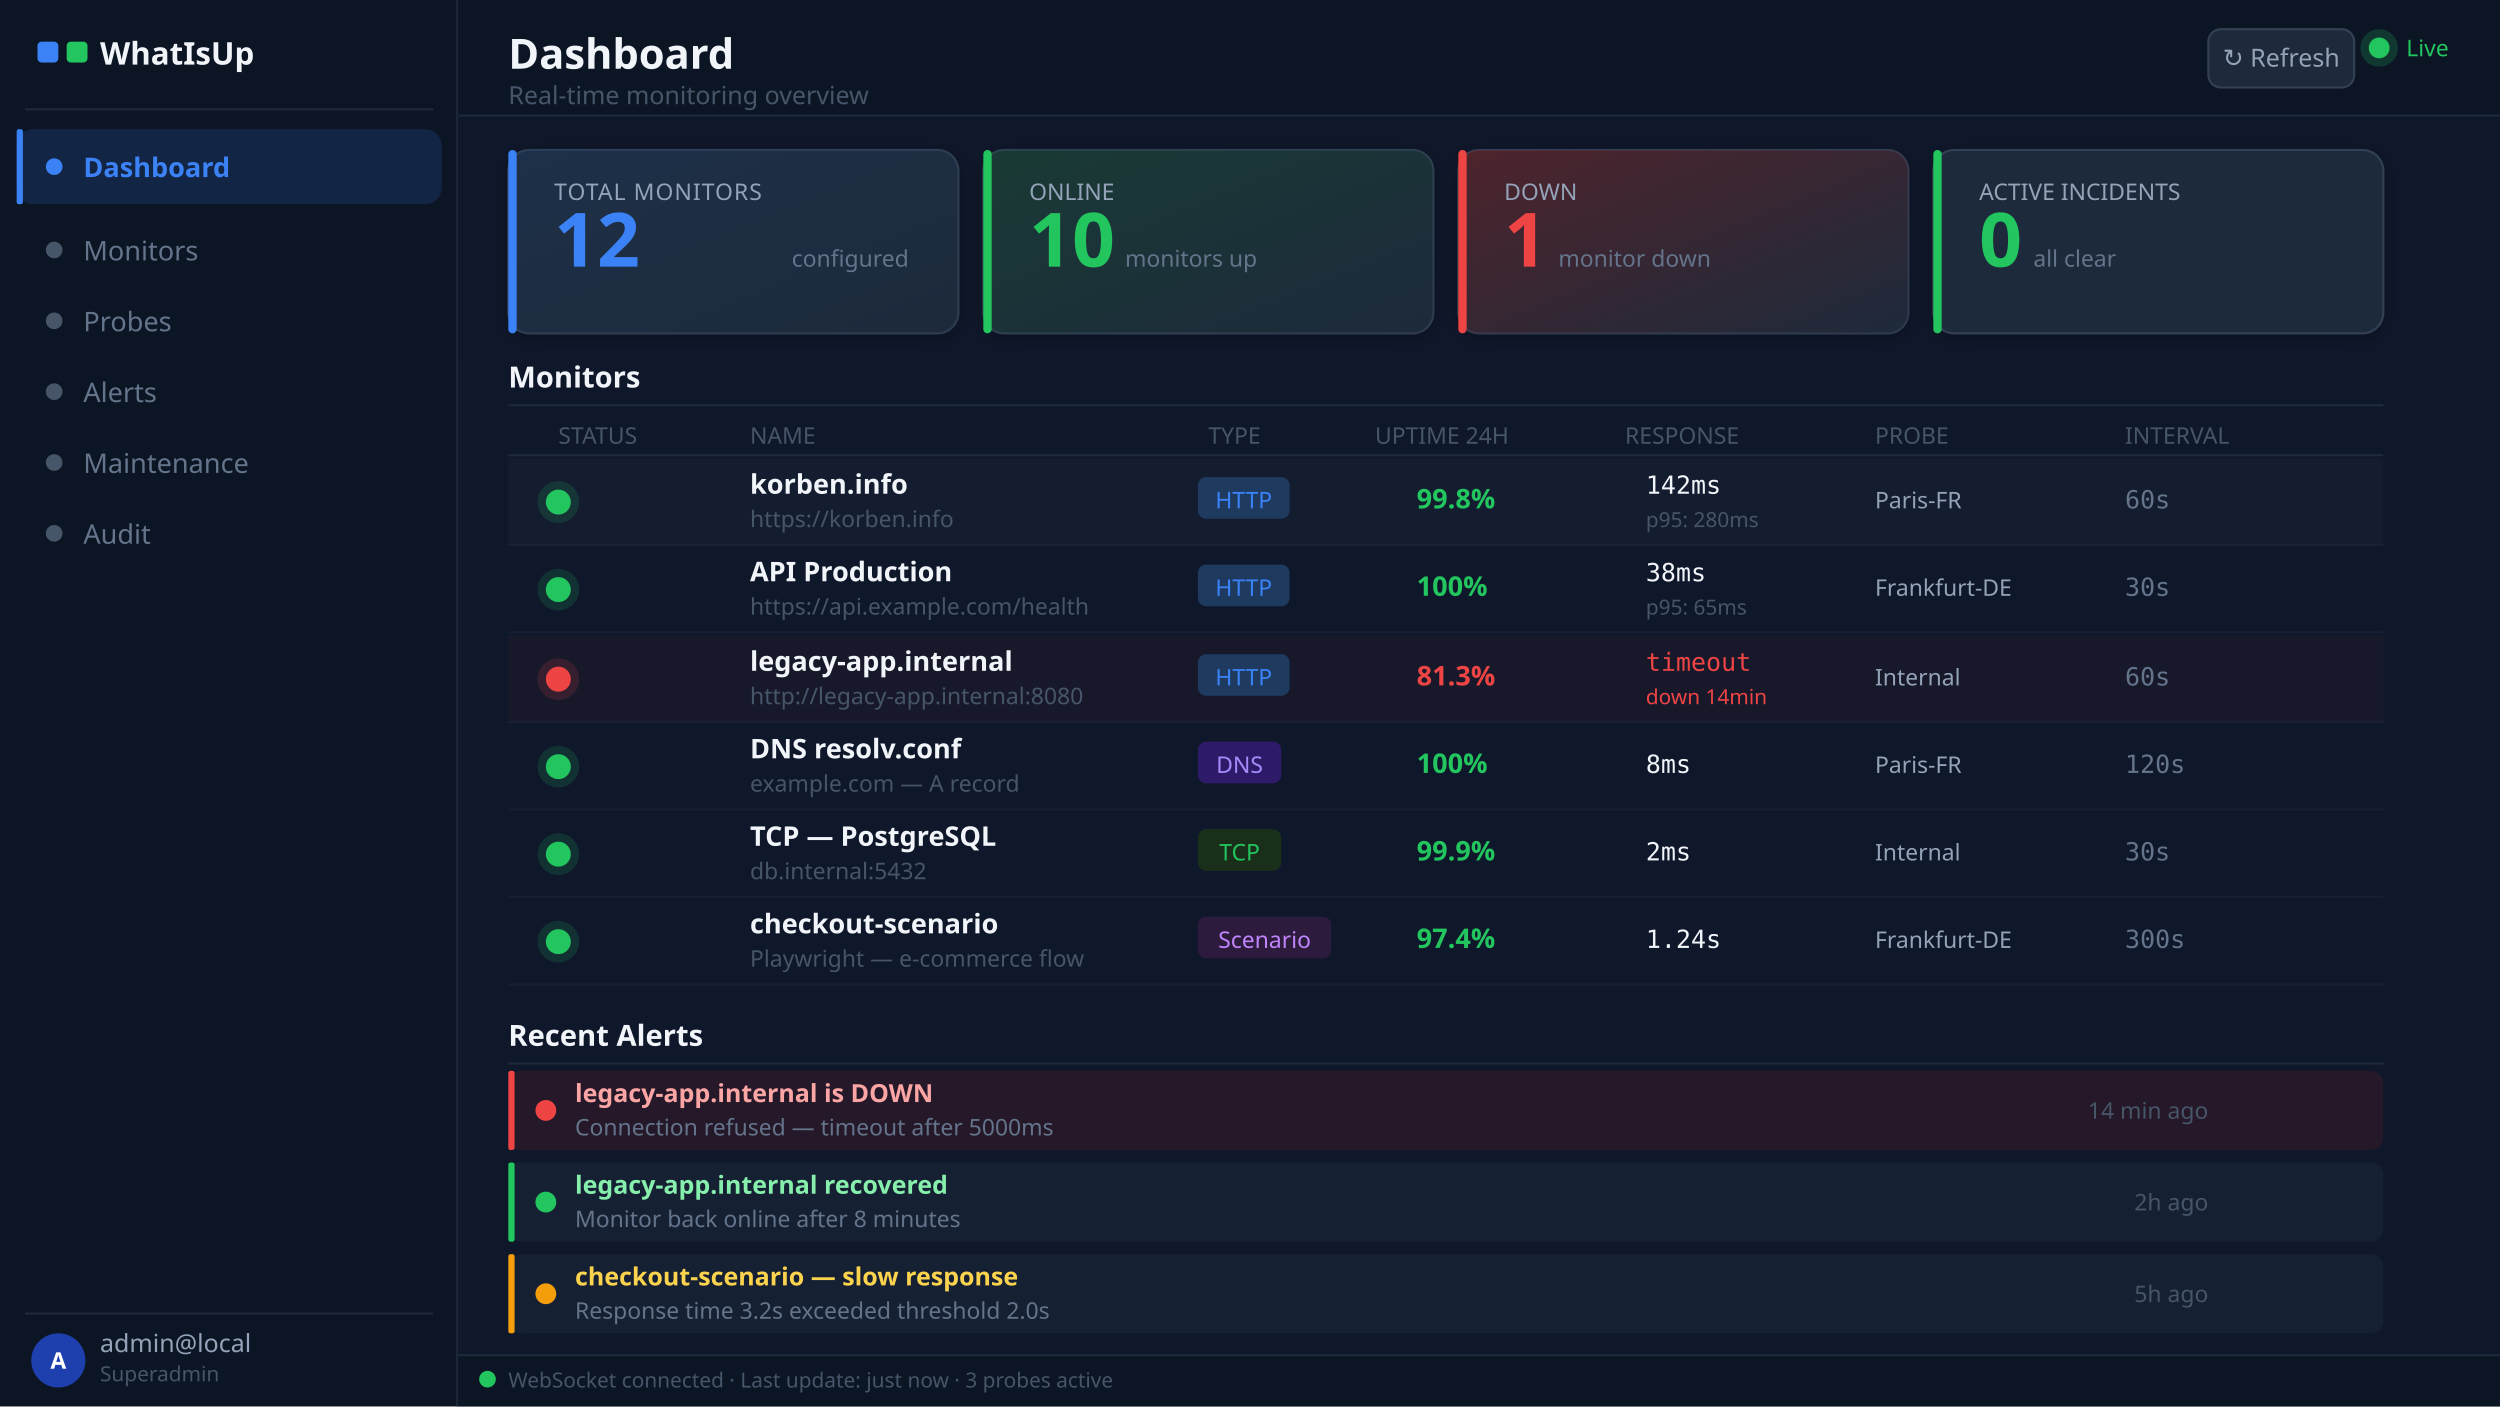
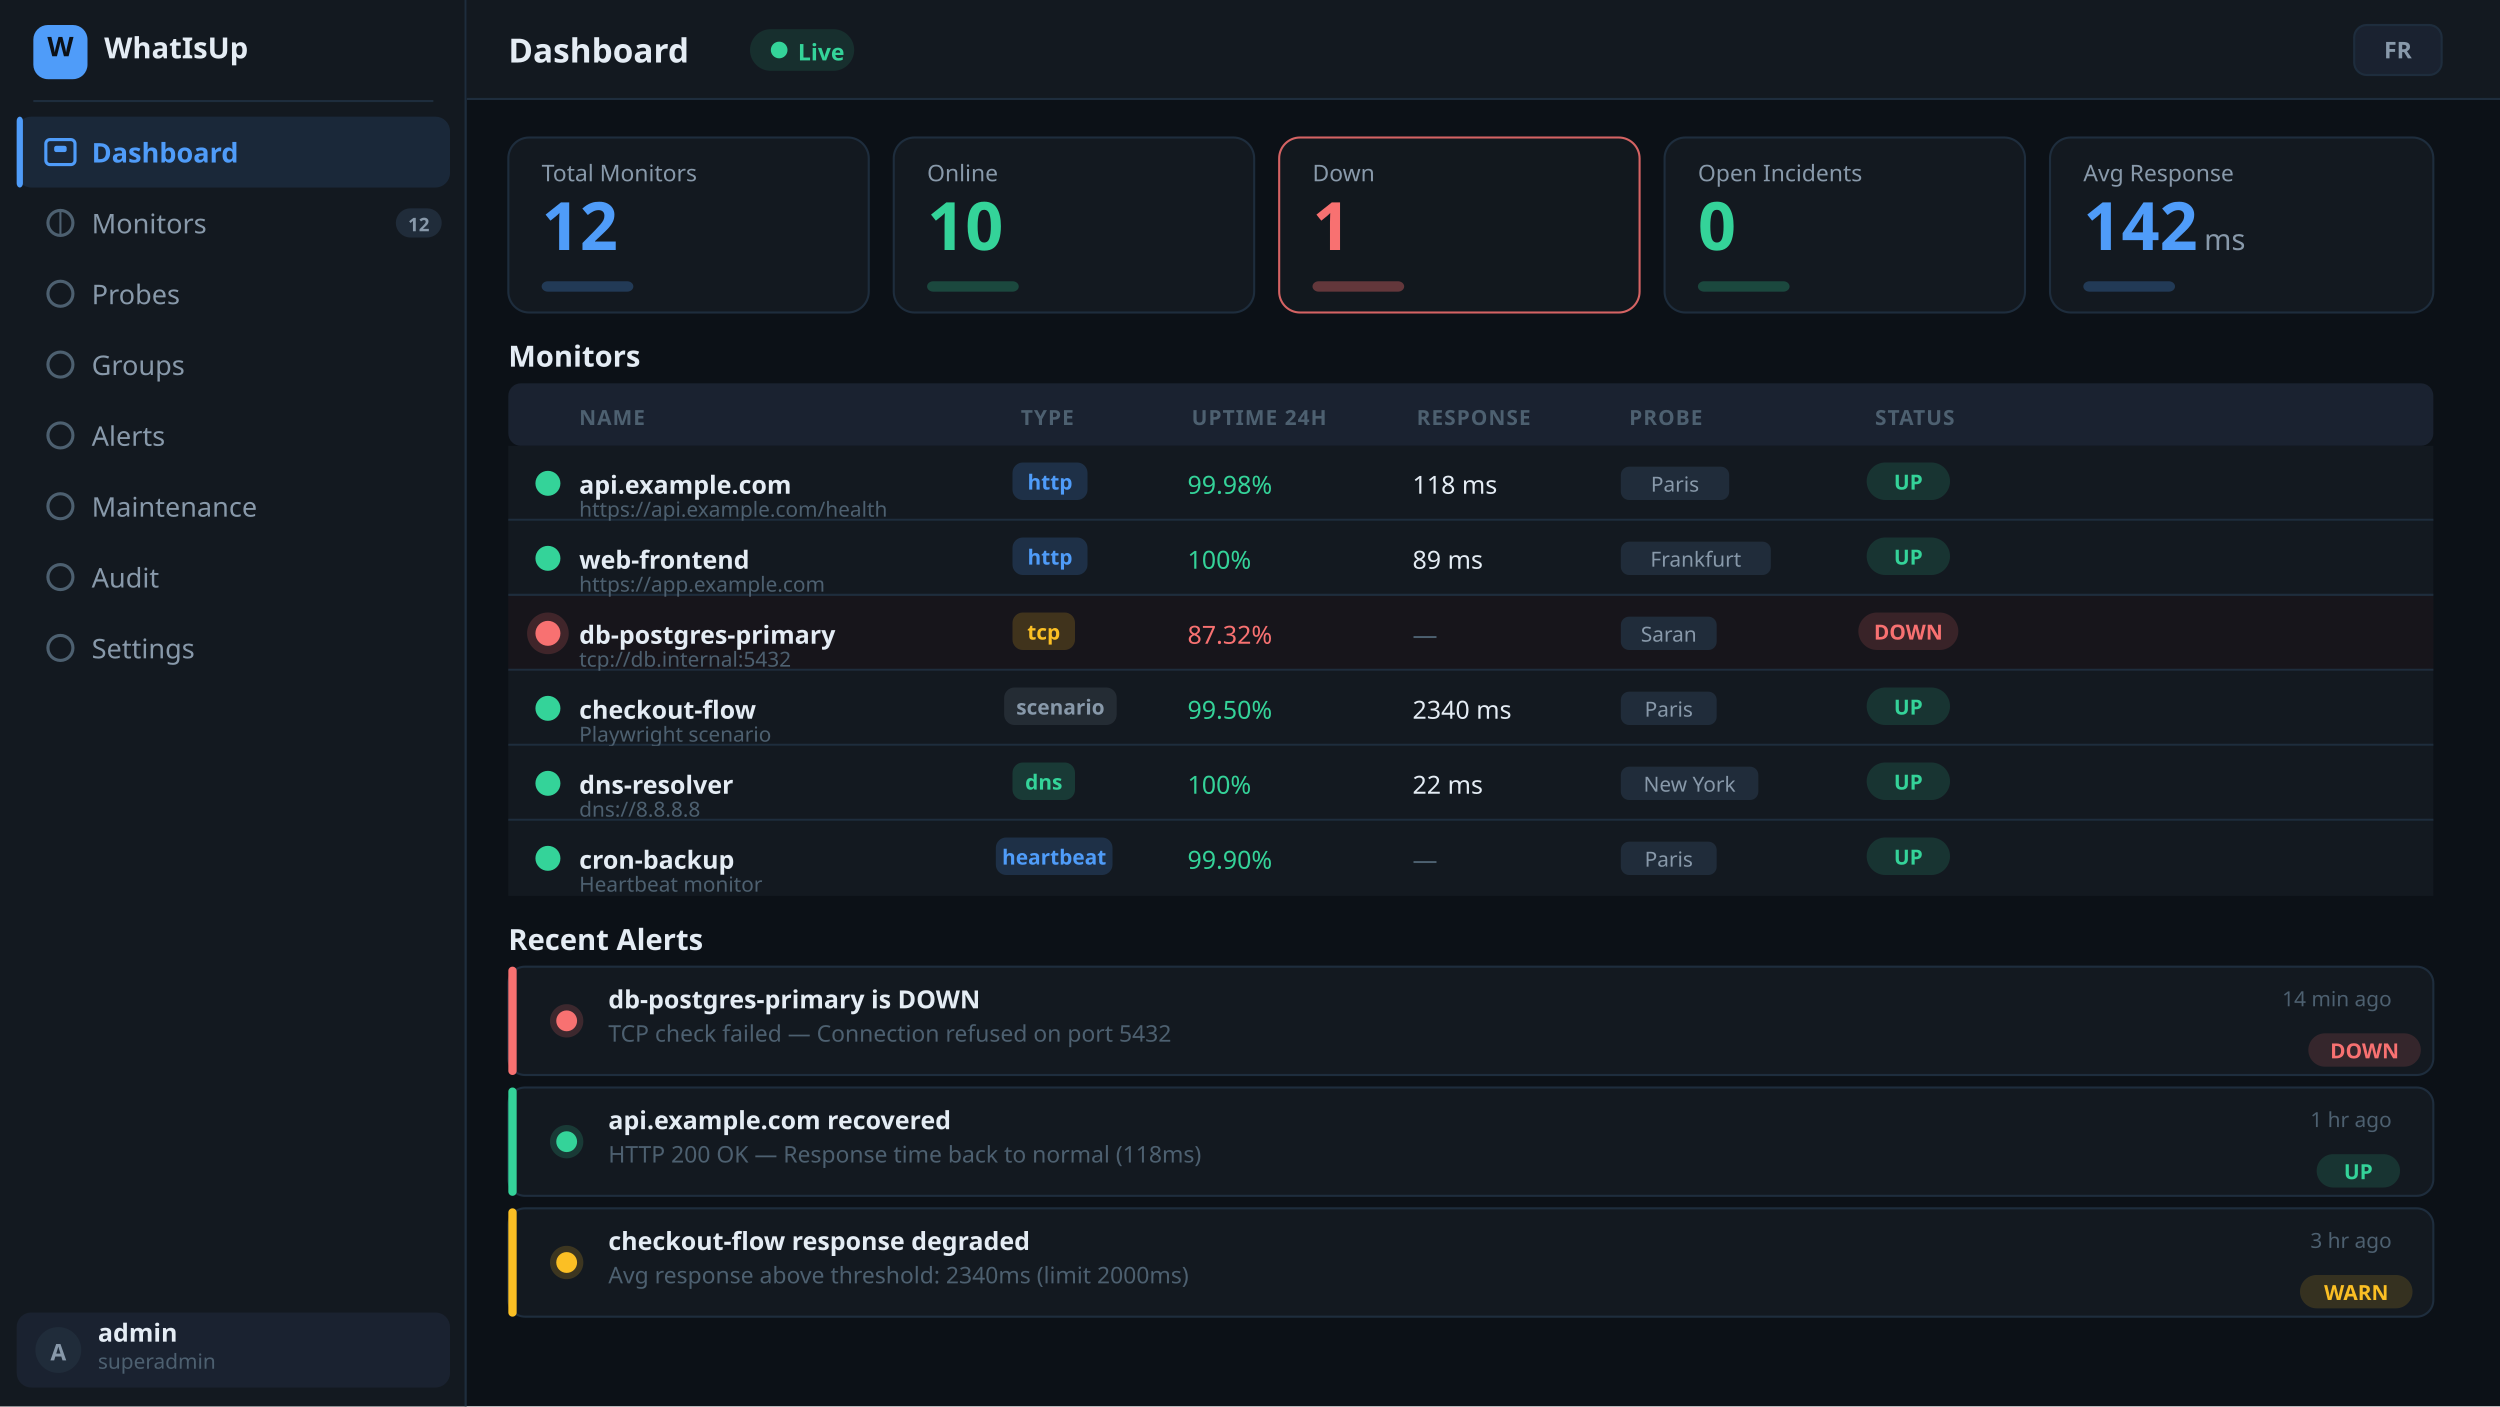
- <svg xmlns="http://www.w3.org/2000/svg" width="1200" height="675" viewBox="0 0 1200 675">
-   <defs>
-     <linearGradient id="bg" x1="0" y1="0" x2="0" y2="1">
-       <stop offset="0%" stop-color="#0f172a" />
-       <stop offset="100%" stop-color="#111827" />
-     </linearGradient>
-     <linearGradient id="cardBlue" x1="0" y1="0" x2="1" y2="1">
-       <stop offset="0%" stop-color="#1e3a5f" />
-       <stop offset="100%" stop-color="#1e293b" />
-     </linearGradient>
-     <linearGradient id="cardGreen" x1="0" y1="0" x2="1" y2="1">
-       <stop offset="0%" stop-color="#14532d" />
-       <stop offset="100%" stop-color="#1e293b" />
-     </linearGradient>
-     <linearGradient id="cardRed" x1="0" y1="0" x2="1" y2="1">
-       <stop offset="0%" stop-color="#7f1d1d" />
-       <stop offset="100%" stop-color="#1e293b" />
-     </linearGradient>
-     <filter id="shadow">
-       <feDropShadow dx="0" dy="2" stdDeviation="4" flood-color="#00000044" />
-     </filter>
-   </defs>
-   <rect width="1200" height="675" fill="url(#bg)" />
-   <rect x="0" y="0" width="220" height="675" fill="#0c1524" />
-   <rect x="219" y="0" width="1" height="675" fill="#1e293b" />
-   <rect x="18" y="20" width="10" height="10" rx="2" fill="#3b82f6" />
-   <rect x="32" y="20" width="10" height="10" rx="2" fill="#22c55e" />
-   <text x="48" y="31" font-family="system-ui,sans-serif" font-size="15" font-weight="700" fill="#f1f5f9">WhatIsUp</text>
-   <rect x="12" y="52" width="196" height="1" fill="#1e293b" />
-   <rect x="8" y="62" width="204" height="36" rx="8" fill="#3b82f6" opacity="0.15" />
-   <rect x="8" y="62" width="3" height="36" rx="1" fill="#3b82f6" />
-   <circle cx="26" cy="80" r="4" fill="#3b82f6" />
-   <text x="40" y="85" font-family="system-ui,sans-serif" font-size="13" font-weight="600" fill="#3b82f6">Dashboard</text>
-   <circle cx="26" cy="120" r="4" fill="#475569" />
-   <text x="40" y="125" font-family="system-ui,sans-serif" font-size="13" fill="#64748b">Monitors</text>
-   <circle cx="26" cy="154" r="4" fill="#475569" />
-   <text x="40" y="159" font-family="system-ui,sans-serif" font-size="13" fill="#64748b">Probes</text>
-   <circle cx="26" cy="188" r="4" fill="#475569" />
-   <text x="40" y="193" font-family="system-ui,sans-serif" font-size="13" fill="#64748b">Alerts</text>
-   <circle cx="26" cy="222" r="4" fill="#475569" />
-   <text x="40" y="227" font-family="system-ui,sans-serif" font-size="13" fill="#64748b">Maintenance</text>
-   <circle cx="26" cy="256" r="4" fill="#475569" />
-   <text x="40" y="261" font-family="system-ui,sans-serif" font-size="13" fill="#64748b">Audit</text>
-   <rect x="12" y="630" width="196" height="1" fill="#1e293b" />
-   <circle cx="28" cy="653" r="13" fill="#1e40af" />
-   <text x="28" y="657" font-family="system-ui,sans-serif" font-size="11" font-weight="700" fill="#fff" text-anchor="middle">A</text>
-   <text x="48" y="649" font-family="system-ui,sans-serif" font-size="12" fill="#94a3b8">admin@local</text>
-   <text x="48" y="663" font-family="system-ui,sans-serif" font-size="10" fill="#475569">Superadmin</text>
-   <rect x="220" y="0" width="980" height="675" fill="#0f172a" />
-   <rect x="220" y="0" width="980" height="56" fill="#0c1524" />
-   <rect x="220" y="55" width="980" height="1" fill="#1e293b" />
-   <text x="244" y="33" font-family="system-ui,sans-serif" font-size="20" font-weight="700" fill="#f1f5f9">Dashboard</text>
-   <text x="244" y="50" font-family="system-ui,sans-serif" font-size="12" fill="#475569">Real-time monitoring overview</text>
-   <circle cx="1142" cy="23" r="5" fill="#22c55e" />
-   <circle cx="1142" cy="23" r="9" fill="#22c55e" opacity="0.2" />
-   <text x="1155" y="27" font-family="system-ui,sans-serif" font-size="11" fill="#22c55e">Live</text>
-   <rect x="1060" y="14" width="70" height="28" rx="6" fill="#1e293b" stroke="#334155" stroke-width="1" />
-   <text x="1095" y="32" font-family="system-ui,sans-serif" font-size="12" fill="#94a3b8" text-anchor="middle">↻ Refresh</text>
-   <rect x="244" y="72" width="216" height="88" rx="10" fill="#1e293b" stroke="#334155" stroke-width="1" filter="url(#shadow)" />
-   <rect x="244" y="72" width="216" height="88" rx="10" fill="url(#cardBlue)" opacity="0.4" />
-   <rect x="244" y="72" width="4" height="88" rx="2" fill="#3b82f6" />
-   <text x="266" y="96" font-family="system-ui,sans-serif" font-size="11" fill="#94a3b8" text-transform="uppercase" letter-spacing="0.5">TOTAL MONITORS</text>
-   <text x="266" y="128" font-family="system-ui,sans-serif" font-size="36" font-weight="700" fill="#3b82f6">12</text>
-   <text x="380" y="128" font-family="system-ui,sans-serif" font-size="11" fill="#64748b">configured</text>
-   <rect x="472" y="72" width="216" height="88" rx="10" fill="#1e293b" stroke="#334155" stroke-width="1" filter="url(#shadow)" />
-   <rect x="472" y="72" width="216" height="88" rx="10" fill="url(#cardGreen)" opacity="0.4" />
-   <rect x="472" y="72" width="4" height="88" rx="2" fill="#22c55e" />
-   <text x="494" y="96" font-family="system-ui,sans-serif" font-size="11" fill="#94a3b8">ONLINE</text>
-   <text x="494" y="128" font-family="system-ui,sans-serif" font-size="36" font-weight="700" fill="#22c55e">10</text>
-   <text x="540" y="128" font-family="system-ui,sans-serif" font-size="11" fill="#64748b">monitors up</text>
-   <rect x="700" y="72" width="216" height="88" rx="10" fill="#1e293b" stroke="#334155" stroke-width="1" filter="url(#shadow)" />
-   <rect x="700" y="72" width="216" height="88" rx="10" fill="url(#cardRed)" opacity="0.5" />
-   <rect x="700" y="72" width="4" height="88" rx="2" fill="#ef4444" />
-   <text x="722" y="96" font-family="system-ui,sans-serif" font-size="11" fill="#94a3b8">DOWN</text>
-   <text x="722" y="128" font-family="system-ui,sans-serif" font-size="36" font-weight="700" fill="#ef4444">1</text>
-   <text x="748" y="128" font-family="system-ui,sans-serif" font-size="11" fill="#64748b">monitor down</text>
-   <rect x="928" y="72" width="216" height="88" rx="10" fill="#1e293b" stroke="#334155" stroke-width="1" filter="url(#shadow)" />
-   <rect x="928" y="72" width="4" height="88" rx="2" fill="#22c55e" />
-   <text x="950" y="96" font-family="system-ui,sans-serif" font-size="11" fill="#94a3b8">ACTIVE INCIDENTS</text>
-   <text x="950" y="128" font-family="system-ui,sans-serif" font-size="36" font-weight="700" fill="#22c55e">0</text>
-   <text x="976" y="128" font-family="system-ui,sans-serif" font-size="11" fill="#64748b">all clear</text>
-   <text x="244" y="186" font-family="system-ui,sans-serif" font-size="14" font-weight="600" fill="#f1f5f9">Monitors</text>
-   <rect x="244" y="194" width="900" height="1" fill="#1e293b" />
-   <text x="268" y="213" font-family="system-ui,sans-serif" font-size="11" fill="#475569">STATUS</text>
-   <text x="360" y="213" font-family="system-ui,sans-serif" font-size="11" fill="#475569">NAME</text>
-   <text x="580" y="213" font-family="system-ui,sans-serif" font-size="11" fill="#475569">TYPE</text>
-   <text x="660" y="213" font-family="system-ui,sans-serif" font-size="11" fill="#475569">UPTIME 24H</text>
-   <text x="780" y="213" font-family="system-ui,sans-serif" font-size="11" fill="#475569">RESPONSE</text>
-   <text x="900" y="213" font-family="system-ui,sans-serif" font-size="11" fill="#475569">PROBE</text>
-   <text x="1020" y="213" font-family="system-ui,sans-serif" font-size="11" fill="#475569">INTERVAL</text>
-   <rect x="244" y="218" width="900" height="1" fill="#1e293b" />
-   <rect x="244" y="220" width="900" height="42" rx="0" fill="#1e293b" opacity="0.3" />
-   <circle cx="268" cy="241" r="6" fill="#22c55e" />
-   <circle cx="268" cy="241" r="10" fill="#22c55e" opacity="0.15" />
-   <text x="360" y="237" font-family="system-ui,sans-serif" font-size="13" font-weight="600" fill="#f1f5f9">korben.info</text>
-   <text x="360" y="253" font-family="system-ui,sans-serif" font-size="11" fill="#475569">https://korben.info</text>
-   <rect x="575" y="229" width="44" height="20" rx="4" fill="#1e3a5f" />
-   <text x="597" y="244" font-family="system-ui,sans-serif" font-size="11" fill="#3b82f6" text-anchor="middle">HTTP</text>
-   <text x="680" y="244" font-family="system-ui,sans-serif" font-size="13" font-weight="600" fill="#22c55e">99.8%</text>
-   <text x="790" y="237" font-family="monospace,system-ui" font-size="12" fill="#f1f5f9">142ms</text>
-   <text x="790" y="253" font-family="system-ui,sans-serif" font-size="10" fill="#475569">p95: 280ms</text>
-   <text x="900" y="244" font-family="system-ui,sans-serif" font-size="11" fill="#94a3b8">Paris-FR</text>
-   <text x="1020" y="244" font-family="monospace,system-ui" font-size="12" fill="#64748b">60s</text>
-   <rect x="244" y="261" width="900" height="1" fill="#1e293b" opacity="0.5" />
-   <circle cx="268" cy="283" r="6" fill="#22c55e" />
-   <circle cx="268" cy="283" r="10" fill="#22c55e" opacity="0.15" />
-   <text x="360" y="279" font-family="system-ui,sans-serif" font-size="13" font-weight="600" fill="#f1f5f9">API Production</text>
-   <text x="360" y="295" font-family="system-ui,sans-serif" font-size="11" fill="#475569">https://api.example.com/health</text>
-   <rect x="575" y="271" width="44" height="20" rx="4" fill="#1e3a5f" />
-   <text x="597" y="286" font-family="system-ui,sans-serif" font-size="11" fill="#3b82f6" text-anchor="middle">HTTP</text>
-   <text x="680" y="286" font-family="system-ui,sans-serif" font-size="13" font-weight="600" fill="#22c55e">100%</text>
-   <text x="790" y="279" font-family="monospace,system-ui" font-size="12" fill="#f1f5f9">38ms</text>
-   <text x="790" y="295" font-family="system-ui,sans-serif" font-size="10" fill="#475569">p95: 65ms</text>
-   <text x="900" y="286" font-family="system-ui,sans-serif" font-size="11" fill="#94a3b8">Frankfurt-DE</text>
-   <text x="1020" y="286" font-family="monospace,system-ui" font-size="12" fill="#64748b">30s</text>
-   <rect x="244" y="303" width="900" height="1" fill="#1e293b" opacity="0.5" />
-   <rect x="244" y="305" width="900" height="42" rx="0" fill="#ef4444" opacity="0.04" />
-   <circle cx="268" cy="326" r="6" fill="#ef4444" />
-   <circle cx="268" cy="326" r="10" fill="#ef4444" opacity="0.15" />
-   <text x="360" y="322" font-family="system-ui,sans-serif" font-size="13" font-weight="600" fill="#f1f5f9">legacy-app.internal</text>
-   <text x="360" y="338" font-family="system-ui,sans-serif" font-size="11" fill="#475569">http://legacy-app.internal:8080</text>
-   <rect x="575" y="314" width="44" height="20" rx="4" fill="#1e3a5f" />
-   <text x="597" y="329" font-family="system-ui,sans-serif" font-size="11" fill="#3b82f6" text-anchor="middle">HTTP</text>
-   <text x="680" y="329" font-family="system-ui,sans-serif" font-size="13" font-weight="600" fill="#ef4444">81.3%</text>
-   <text x="790" y="322" font-family="monospace,system-ui" font-size="12" fill="#ef4444">timeout</text>
-   <text x="790" y="338" font-family="system-ui,sans-serif" font-size="10" fill="#ef4444">down 14min</text>
-   <text x="900" y="329" font-family="system-ui,sans-serif" font-size="11" fill="#94a3b8">Internal</text>
-   <text x="1020" y="329" font-family="monospace,system-ui" font-size="12" fill="#64748b">60s</text>
-   <rect x="244" y="346" width="900" height="1" fill="#1e293b" opacity="0.5" />
-   <circle cx="268" cy="368" r="6" fill="#22c55e" />
-   <circle cx="268" cy="368" r="10" fill="#22c55e" opacity="0.15" />
-   <text x="360" y="364" font-family="system-ui,sans-serif" font-size="13" font-weight="600" fill="#f1f5f9">DNS resolv.conf</text>
-   <text x="360" y="380" font-family="system-ui,sans-serif" font-size="11" fill="#475569">example.com — A record</text>
-   <rect x="575" y="356" width="40" height="20" rx="4" fill="#2d1b69" />
-   <text x="595" y="371" font-family="system-ui,sans-serif" font-size="11" fill="#a78bfa" text-anchor="middle">DNS</text>
-   <text x="680" y="371" font-family="system-ui,sans-serif" font-size="13" font-weight="600" fill="#22c55e">100%</text>
-   <text x="790" y="371" font-family="monospace,system-ui" font-size="12" fill="#f1f5f9">8ms</text>
-   <text x="900" y="371" font-family="system-ui,sans-serif" font-size="11" fill="#94a3b8">Paris-FR</text>
-   <text x="1020" y="371" font-family="monospace,system-ui" font-size="12" fill="#64748b">120s</text>
-   <rect x="244" y="388" width="900" height="1" fill="#1e293b" opacity="0.5" />
-   <circle cx="268" cy="410" r="6" fill="#22c55e" />
-   <circle cx="268" cy="410" r="10" fill="#22c55e" opacity="0.15" />
-   <text x="360" y="406" font-family="system-ui,sans-serif" font-size="13" font-weight="600" fill="#f1f5f9">TCP — PostgreSQL</text>
-   <text x="360" y="422" font-family="system-ui,sans-serif" font-size="11" fill="#475569">db.internal:5432</text>
-   <rect x="575" y="398" width="40" height="20" rx="4" fill="#1a2f1a" />
-   <text x="595" y="413" font-family="system-ui,sans-serif" font-size="11" fill="#22c55e" text-anchor="middle">TCP</text>
-   <text x="680" y="413" font-family="system-ui,sans-serif" font-size="13" font-weight="600" fill="#22c55e">99.9%</text>
-   <text x="790" y="413" font-family="monospace,system-ui" font-size="12" fill="#f1f5f9">2ms</text>
-   <text x="900" y="413" font-family="system-ui,sans-serif" font-size="11" fill="#94a3b8">Internal</text>
-   <text x="1020" y="413" font-family="monospace,system-ui" font-size="12" fill="#64748b">30s</text>
-   <rect x="244" y="430" width="900" height="1" fill="#1e293b" opacity="0.5" />
-   <circle cx="268" cy="452" r="6" fill="#22c55e" />
-   <circle cx="268" cy="452" r="10" fill="#22c55e" opacity="0.15" />
-   <text x="360" y="448" font-family="system-ui,sans-serif" font-size="13" font-weight="600" fill="#f1f5f9">checkout-scenario</text>
-   <text x="360" y="464" font-family="system-ui,sans-serif" font-size="11" fill="#475569">Playwright — e-commerce flow</text>
-   <rect x="575" y="440" width="64" height="20" rx="4" fill="#2d1b3d" />
-   <text x="607" y="455" font-family="system-ui,sans-serif" font-size="11" fill="#c084fc" text-anchor="middle">Scenario</text>
-   <text x="680" y="455" font-family="system-ui,sans-serif" font-size="13" font-weight="600" fill="#22c55e">97.4%</text>
-   <text x="790" y="455" font-family="monospace,system-ui" font-size="12" fill="#f1f5f9">1.24s</text>
-   <text x="900" y="455" font-family="system-ui,sans-serif" font-size="11" fill="#94a3b8">Frankfurt-DE</text>
-   <text x="1020" y="455" font-family="monospace,system-ui" font-size="12" fill="#64748b">300s</text>
-   <rect x="244" y="472" width="900" height="1" fill="#1e293b" opacity="0.5" />
-   <text x="244" y="502" font-family="system-ui,sans-serif" font-size="14" font-weight="600" fill="#f1f5f9">Recent Alerts</text>
-   <rect x="244" y="510" width="900" height="1" fill="#1e293b" />
-   <rect x="244" y="514" width="900" height="38" rx="6" fill="#7f1d1d" opacity="0.2" />
-   <rect x="244" y="514" width="3" height="38" rx="1" fill="#ef4444" />
-   <circle cx="262" cy="533" r="5" fill="#ef4444" />
-   <text x="276" y="529" font-family="system-ui,sans-serif" font-size="12" font-weight="600" fill="#fca5a5">legacy-app.internal is DOWN</text>
-   <text x="276" y="545" font-family="system-ui,sans-serif" font-size="11" fill="#64748b">Connection refused — timeout after 5000ms</text>
-   <text x="1060" y="537" font-family="system-ui,sans-serif" font-size="11" fill="#475569" text-anchor="end">14 min ago</text>
-   <rect x="244" y="558" width="900" height="38" rx="6" fill="#1e293b" opacity="0.5" />
-   <rect x="244" y="558" width="3" height="38" rx="1" fill="#22c55e" />
-   <circle cx="262" cy="577" r="5" fill="#22c55e" />
-   <text x="276" y="573" font-family="system-ui,sans-serif" font-size="12" font-weight="600" fill="#86efac">legacy-app.internal recovered</text>
-   <text x="276" y="589" font-family="system-ui,sans-serif" font-size="11" fill="#64748b">Monitor back online after 8 minutes</text>
-   <text x="1060" y="581" font-family="system-ui,sans-serif" font-size="11" fill="#475569" text-anchor="end">2h ago</text>
-   <rect x="244" y="602" width="900" height="38" rx="6" fill="#1e293b" opacity="0.5" />
-   <rect x="244" y="602" width="3" height="38" rx="1" fill="#f59e0b" />
-   <circle cx="262" cy="621" r="5" fill="#f59e0b" />
-   <text x="276" y="617" font-family="system-ui,sans-serif" font-size="12" font-weight="600" fill="#fcd34d">checkout-scenario — slow response</text>
-   <text x="276" y="633" font-family="system-ui,sans-serif" font-size="11" fill="#64748b">Response time 3.2s exceeded threshold 2.0s</text>
-   <text x="1060" y="625" font-family="system-ui,sans-serif" font-size="11" fill="#475569" text-anchor="end">5h ago</text>
-   <rect x="220" y="650" width="980" height="25" fill="#0c1524" />
-   <rect x="220" y="650" width="980" height="1" fill="#1e293b" />
-   <circle cx="234" cy="662" r="4" fill="#22c55e" />
-   <text x="244" y="666" font-family="system-ui,sans-serif" font-size="10" fill="#475569">WebSocket connected · Last update: just now · 3 probes active</text>
+ <svg xmlns="http://www.w3.org/2000/svg" viewBox="0 0 1200 675" width="1200" height="675" style="font-family:'Plus Jakarta Sans',system-ui,sans-serif;">
+   <rect width="1200" height="675" fill="#0c1117" />
+   <rect width="224" height="675" fill="#131920" />
+   <rect x="223" y="0" width="1" height="675" fill="#1e2d3d" />
+   <rect x="16" y="12" width="26" height="26" rx="7" fill="#4f9cf9" />
+   <text x="29" y="27" text-anchor="middle" fill="#0c1117" font-size="13" font-weight="800">W</text>
+   <text x="50" y="28" fill="#e4ecf4" font-size="14" font-weight="700">WhatIsUp</text>
+   <rect x="16" y="48" width="192" height="1" fill="#1e2d3d" />
+   <rect x="8" y="56" width="208" height="34" rx="7" fill="#4f9cf9" opacity="0.12" />
+   <rect x="8" y="56" width="3" height="34" rx="2" fill="#4f9cf9" />
+   <rect x="22" y="67" width="14" height="12" rx="2" fill="none" stroke="#4f9cf9" stroke-width="1.5" />
+   <rect x="26" y="70" width="6" height="3" rx="1" fill="#4f9cf9" />
+   <text x="44" y="78" fill="#4f9cf9" font-size="13" font-weight="600">Dashboard</text>
+   <circle cx="29" cy="107" r="6" fill="none" stroke="#4d6070" stroke-width="1.5" />
+   <line x1="29" y1="101" x2="29" y2="113" stroke="#4d6070" stroke-width="1" />
+   <text x="44" y="112" fill="#8899aa" font-size="13">Monitors</text>
+   <rect x="190" y="100" width="22" height="14" rx="7" fill="#202c3a" />
+   <text x="201" y="111" text-anchor="middle" fill="#8899aa" font-size="9" font-weight="600">12</text>
+   <circle cx="29" cy="141" r="6" fill="none" stroke="#4d6070" stroke-width="1.5" />
+   <text x="44" y="146" fill="#8899aa" font-size="13">Probes</text>
+   <circle cx="29" cy="175" r="6" fill="none" stroke="#4d6070" stroke-width="1.5" />
+   <text x="44" y="180" fill="#8899aa" font-size="13">Groups</text>
+   <circle cx="29" cy="209" r="6" fill="none" stroke="#4d6070" stroke-width="1.5" />
+   <text x="44" y="214" fill="#8899aa" font-size="13">Alerts</text>
+   <circle cx="29" cy="243" r="6" fill="none" stroke="#4d6070" stroke-width="1.5" />
+   <text x="44" y="248" fill="#8899aa" font-size="13">Maintenance</text>
+   <circle cx="29" cy="277" r="6" fill="none" stroke="#4d6070" stroke-width="1.5" />
+   <text x="44" y="282" fill="#8899aa" font-size="13">Audit</text>
+   <circle cx="29" cy="311" r="6" fill="none" stroke="#4d6070" stroke-width="1.5" />
+   <text x="44" y="316" fill="#8899aa" font-size="13">Settings</text>
+   <rect x="8" y="630" width="208" height="36" rx="7" fill="#1a2230" />
+   <circle cx="28" cy="648" r="11" fill="#202c3a" />
+   <text x="28" y="653" text-anchor="middle" fill="#8899aa" font-size="11" font-weight="600">A</text>
+   <text x="47" y="644" fill="#e4ecf4" font-size="12" font-weight="600">admin</text>
+   <text x="47" y="657" fill="#4d6070" font-size="10">superadmin</text>
+   <rect x="224" y="0" width="976" height="48" fill="#131920" />
+   <rect x="224" y="47" width="976" height="1" fill="#1e2d3d" />
+   <text x="244" y="30" fill="#e4ecf4" font-size="16" font-weight="700">Dashboard</text>
+   <rect x="360" y="14" width="50" height="20" rx="10" fill="#34d399" opacity="0.12" />
+   <circle cx="374" cy="24" r="4" fill="#34d399" />
+   <text x="383" y="29" fill="#34d399" font-size="11" font-weight="600">Live</text>
+   <rect x="1130" y="12" width="42" height="24" rx="6" fill="#1a2230" stroke="#1e2d3d" stroke-width="1" />
+   <text x="1151" y="28" text-anchor="middle" fill="#8899aa" font-size="11" font-weight="600">FR</text>
+   <rect x="244" y="66" width="173" height="84" rx="10" fill="#131920" stroke="#1e2d3d" stroke-width="1" />
+   <text x="260" y="87" fill="#8899aa" font-size="11">Total Monitors</text>
+   <text x="260" y="120" fill="#4f9cf9" font-size="32" font-weight="700">12</text>
+   <rect x="260" y="135" width="44" height="5" rx="3" fill="#4f9cf9" opacity="0.25" />
+   <rect x="429" y="66" width="173" height="84" rx="10" fill="#131920" stroke="#1e2d3d" stroke-width="1" />
+   <text x="445" y="87" fill="#8899aa" font-size="11">Online</text>
+   <text x="445" y="120" fill="#34d399" font-size="32" font-weight="700">10</text>
+   <rect x="445" y="135" width="44" height="5" rx="3" fill="#34d399" opacity="0.25" />
+   <rect x="614" y="66" width="173" height="84" rx="10" fill="#131920" stroke="#f87171" stroke-width="1" opacity="0.85" />
+   <text x="630" y="87" fill="#8899aa" font-size="11">Down</text>
+   <text x="630" y="120" fill="#f87171" font-size="32" font-weight="700">1</text>
+   <rect x="630" y="135" width="44" height="5" rx="3" fill="#f87171" opacity="0.35" />
+   <rect x="799" y="66" width="173" height="84" rx="10" fill="#131920" stroke="#1e2d3d" stroke-width="1" />
+   <text x="815" y="87" fill="#8899aa" font-size="11">Open Incidents</text>
+   <text x="815" y="120" fill="#34d399" font-size="32" font-weight="700">0</text>
+   <rect x="815" y="135" width="44" height="5" rx="3" fill="#34d399" opacity="0.25" />
+   <rect x="984" y="66" width="184" height="84" rx="10" fill="#131920" stroke="#1e2d3d" stroke-width="1" />
+   <text x="1000" y="87" fill="#8899aa" font-size="11">Avg Response</text>
+   <text x="1000" y="120" fill="#4f9cf9" font-size="32" font-weight="700">142</text>
+   <text x="1058" y="120" fill="#8899aa" font-size="14" font-weight="400">ms</text>
+   <rect x="1000" y="135" width="44" height="5" rx="3" fill="#4f9cf9" opacity="0.25" />
+   <text x="244" y="176" fill="#e4ecf4" font-size="14" font-weight="700">Monitors</text>
+   <rect x="244" y="184" width="924" height="30" rx="6" fill="#1a2230" />
+   <text x="278" y="204" fill="#4d6070" font-size="10" font-weight="700" letter-spacing="0.5">NAME</text>
+   <text x="490" y="204" fill="#4d6070" font-size="10" font-weight="700" letter-spacing="0.5">TYPE</text>
+   <text x="572" y="204" fill="#4d6070" font-size="10" font-weight="700" letter-spacing="0.5">UPTIME 24H</text>
+   <text x="680" y="204" fill="#4d6070" font-size="10" font-weight="700" letter-spacing="0.5">RESPONSE</text>
+   <text x="782" y="204" fill="#4d6070" font-size="10" font-weight="700" letter-spacing="0.5">PROBE</text>
+   <text x="900" y="204" fill="#4d6070" font-size="10" font-weight="700" letter-spacing="0.5">STATUS</text>
+   <rect x="244" y="214" width="924" height="36" fill="#131920" />
+   <rect x="244" y="249" width="924" height="1" fill="#1e2d3d" />
+   <circle cx="263" cy="232" r="6" fill="#34d399" />
+   <text x="278" y="237" fill="#e4ecf4" font-size="12" font-weight="600">api.example.com</text>
+   <text x="278" y="248" fill="#4d6070" font-size="10">https://api.example.com/health</text>
+   <rect x="486" y="222" width="36" height="18" rx="5" fill="#4f9cf9" opacity="0.18" />
+   <text x="504" y="235" text-anchor="middle" fill="#4f9cf9" font-size="10" font-weight="600">http</text>
+   <text x="570" y="237" fill="#34d399" font-size="12">99.98%</text>
+   <text x="678" y="237" fill="#e4ecf4" font-size="12">118 ms</text>
+   <rect x="778" y="224" width="52" height="16" rx="4" fill="#202c3a" />
+   <text x="804" y="236" text-anchor="middle" fill="#8899aa" font-size="10">Paris</text>
+   <rect x="896" y="222" width="40" height="18" rx="9" fill="#34d399" opacity="0.15" />
+   <text x="916" y="235" text-anchor="middle" fill="#34d399" font-size="10" font-weight="600">UP</text>
+   <rect x="244" y="250" width="924" height="36" fill="#131920" />
+   <rect x="244" y="285" width="924" height="1" fill="#1e2d3d" />
+   <circle cx="263" cy="268" r="6" fill="#34d399" />
+   <text x="278" y="273" fill="#e4ecf4" font-size="12" font-weight="600">web-frontend</text>
+   <text x="278" y="284" fill="#4d6070" font-size="10">https://app.example.com</text>
+   <rect x="486" y="258" width="36" height="18" rx="5" fill="#4f9cf9" opacity="0.18" />
+   <text x="504" y="271" text-anchor="middle" fill="#4f9cf9" font-size="10" font-weight="600">http</text>
+   <text x="570" y="273" fill="#34d399" font-size="12">100%</text>
+   <text x="678" y="273" fill="#e4ecf4" font-size="12">89 ms</text>
+   <rect x="778" y="260" width="72" height="16" rx="4" fill="#202c3a" />
+   <text x="814" y="272" text-anchor="middle" fill="#8899aa" font-size="10">Frankfurt</text>
+   <rect x="896" y="258" width="40" height="18" rx="9" fill="#34d399" opacity="0.15" />
+   <text x="916" y="271" text-anchor="middle" fill="#34d399" font-size="10" font-weight="600">UP</text>
+   <rect x="244" y="286" width="924" height="36" fill="#f87171" opacity="0.05" />
+   <rect x="244" y="321" width="924" height="1" fill="#1e2d3d" />
+   <circle cx="263" cy="304" r="10" fill="#f87171" opacity="0.18" />
+   <circle cx="263" cy="304" r="6" fill="#f87171" />
+   <text x="278" y="309" fill="#e4ecf4" font-size="12" font-weight="600">db-postgres-primary</text>
+   <text x="278" y="320" fill="#4d6070" font-size="10">tcp://db.internal:5432</text>
+   <rect x="486" y="294" width="30" height="18" rx="5" fill="#fbbf24" opacity="0.18" />
+   <text x="501" y="307" text-anchor="middle" fill="#fbbf24" font-size="10" font-weight="600">tcp</text>
+   <text x="570" y="309" fill="#f87171" font-size="12">87.32%</text>
+   <text x="678" y="309" fill="#4d6070" font-size="12">—</text>
+   <rect x="778" y="296" width="46" height="16" rx="4" fill="#202c3a" />
+   <text x="801" y="308" text-anchor="middle" fill="#8899aa" font-size="10">Saran</text>
+   <rect x="892" y="294" width="48" height="18" rx="9" fill="#f87171" opacity="0.15" />
+   <text x="916" y="307" text-anchor="middle" fill="#f87171" font-size="10" font-weight="600">DOWN</text>
+   <rect x="244" y="322" width="924" height="36" fill="#131920" />
+   <rect x="244" y="357" width="924" height="1" fill="#1e2d3d" />
+   <circle cx="263" cy="340" r="6" fill="#34d399" />
+   <text x="278" y="345" fill="#e4ecf4" font-size="12" font-weight="600">checkout-flow</text>
+   <text x="278" y="356" fill="#4d6070" font-size="10">Playwright scenario</text>
+   <rect x="482" y="330" width="54" height="18" rx="5" fill="#8899aa" opacity="0.15" />
+   <text x="509" y="343" text-anchor="middle" fill="#8899aa" font-size="10" font-weight="600">scenario</text>
+   <text x="570" y="345" fill="#34d399" font-size="12">99.50%</text>
+   <text x="678" y="345" fill="#e4ecf4" font-size="12">2340 ms</text>
+   <rect x="778" y="332" width="46" height="16" rx="4" fill="#202c3a" />
+   <text x="801" y="344" text-anchor="middle" fill="#8899aa" font-size="10">Paris</text>
+   <rect x="896" y="330" width="40" height="18" rx="9" fill="#34d399" opacity="0.15" />
+   <text x="916" y="343" text-anchor="middle" fill="#34d399" font-size="10" font-weight="600">UP</text>
+   <rect x="244" y="358" width="924" height="36" fill="#131920" />
+   <rect x="244" y="393" width="924" height="1" fill="#1e2d3d" />
+   <circle cx="263" cy="376" r="6" fill="#34d399" />
+   <text x="278" y="381" fill="#e4ecf4" font-size="12" font-weight="600">dns-resolver</text>
+   <text x="278" y="392" fill="#4d6070" font-size="10">dns://8.8.8.8</text>
+   <rect x="486" y="366" width="30" height="18" rx="5" fill="#34d399" opacity="0.18" />
+   <text x="501" y="379" text-anchor="middle" fill="#34d399" font-size="10" font-weight="600">dns</text>
+   <text x="570" y="381" fill="#34d399" font-size="12">100%</text>
+   <text x="678" y="381" fill="#e4ecf4" font-size="12">22 ms</text>
+   <rect x="778" y="368" width="66" height="16" rx="4" fill="#202c3a" />
+   <text x="811" y="380" text-anchor="middle" fill="#8899aa" font-size="10">New York</text>
+   <rect x="896" y="366" width="40" height="18" rx="9" fill="#34d399" opacity="0.15" />
+   <text x="916" y="379" text-anchor="middle" fill="#34d399" font-size="10" font-weight="600">UP</text>
+   <rect x="244" y="394" width="924" height="36" fill="#131920" />
+   <circle cx="263" cy="412" r="6" fill="#34d399" />
+   <text x="278" y="417" fill="#e4ecf4" font-size="12" font-weight="600">cron-backup</text>
+   <text x="278" y="428" fill="#4d6070" font-size="10">Heartbeat monitor</text>
+   <rect x="478" y="402" width="56" height="18" rx="5" fill="#4f9cf9" opacity="0.18" />
+   <text x="506" y="415" text-anchor="middle" fill="#4f9cf9" font-size="10" font-weight="600">heartbeat</text>
+   <text x="570" y="417" fill="#34d399" font-size="12">99.90%</text>
+   <text x="678" y="417" fill="#4d6070" font-size="12">—</text>
+   <rect x="778" y="404" width="46" height="16" rx="4" fill="#202c3a" />
+   <text x="801" y="416" text-anchor="middle" fill="#8899aa" font-size="10">Paris</text>
+   <rect x="896" y="402" width="40" height="18" rx="9" fill="#34d399" opacity="0.15" />
+   <text x="916" y="415" text-anchor="middle" fill="#34d399" font-size="10" font-weight="600">UP</text>
+   <text x="244" y="456" fill="#e4ecf4" font-size="14" font-weight="700">Recent Alerts</text>
+   <rect x="244" y="464" width="924" height="52" rx="8" fill="#131920" stroke="#1e2d3d" stroke-width="1" />
+   <rect x="244" y="464" width="4" height="52" rx="2" fill="#f87171" />
+   <circle cx="272" cy="490" r="8" fill="#f87171" opacity="0.18" />
+   <circle cx="272" cy="490" r="5" fill="#f87171" />
+   <text x="292" y="484" fill="#e4ecf4" font-size="12" font-weight="600">db-postgres-primary is DOWN</text>
+   <text x="292" y="500" fill="#4d6070" font-size="11">TCP check failed — Connection refused on port 5432</text>
+   <text x="1148" y="483" text-anchor="end" fill="#4d6070" font-size="10">14 min ago</text>
+   <rect x="1108" y="496" width="54" height="16" rx="8" fill="#f87171" opacity="0.15" />
+   <text x="1135" y="508" text-anchor="middle" fill="#f87171" font-size="10" font-weight="600">DOWN</text>
+   <rect x="244" y="522" width="924" height="52" rx="8" fill="#131920" stroke="#1e2d3d" stroke-width="1" />
+   <rect x="244" y="522" width="4" height="52" rx="2" fill="#34d399" />
+   <circle cx="272" cy="548" r="8" fill="#34d399" opacity="0.18" />
+   <circle cx="272" cy="548" r="5" fill="#34d399" />
+   <text x="292" y="542" fill="#e4ecf4" font-size="12" font-weight="600">api.example.com recovered</text>
+   <text x="292" y="558" fill="#4d6070" font-size="11">HTTP 200 OK — Response time back to normal (118ms)</text>
+   <text x="1148" y="541" text-anchor="end" fill="#4d6070" font-size="10">1 hr ago</text>
+   <rect x="1112" y="554" width="40" height="16" rx="8" fill="#34d399" opacity="0.15" />
+   <text x="1132" y="566" text-anchor="middle" fill="#34d399" font-size="10" font-weight="600">UP</text>
+   <rect x="244" y="580" width="924" height="52" rx="8" fill="#131920" stroke="#1e2d3d" stroke-width="1" />
+   <rect x="244" y="580" width="4" height="52" rx="2" fill="#fbbf24" />
+   <circle cx="272" cy="606" r="8" fill="#fbbf24" opacity="0.18" />
+   <circle cx="272" cy="606" r="5" fill="#fbbf24" />
+   <text x="292" y="600" fill="#e4ecf4" font-size="12" font-weight="600">checkout-flow response degraded</text>
+   <text x="292" y="616" fill="#4d6070" font-size="11">Avg response above threshold: 2340ms (limit 2000ms)</text>
+   <text x="1148" y="599" text-anchor="end" fill="#4d6070" font-size="10">3 hr ago</text>
+   <rect x="1104" y="612" width="54" height="16" rx="8" fill="#fbbf24" opacity="0.15" />
+   <text x="1131" y="624" text-anchor="middle" fill="#fbbf24" font-size="10" font-weight="600">WARN</text>
</svg>
